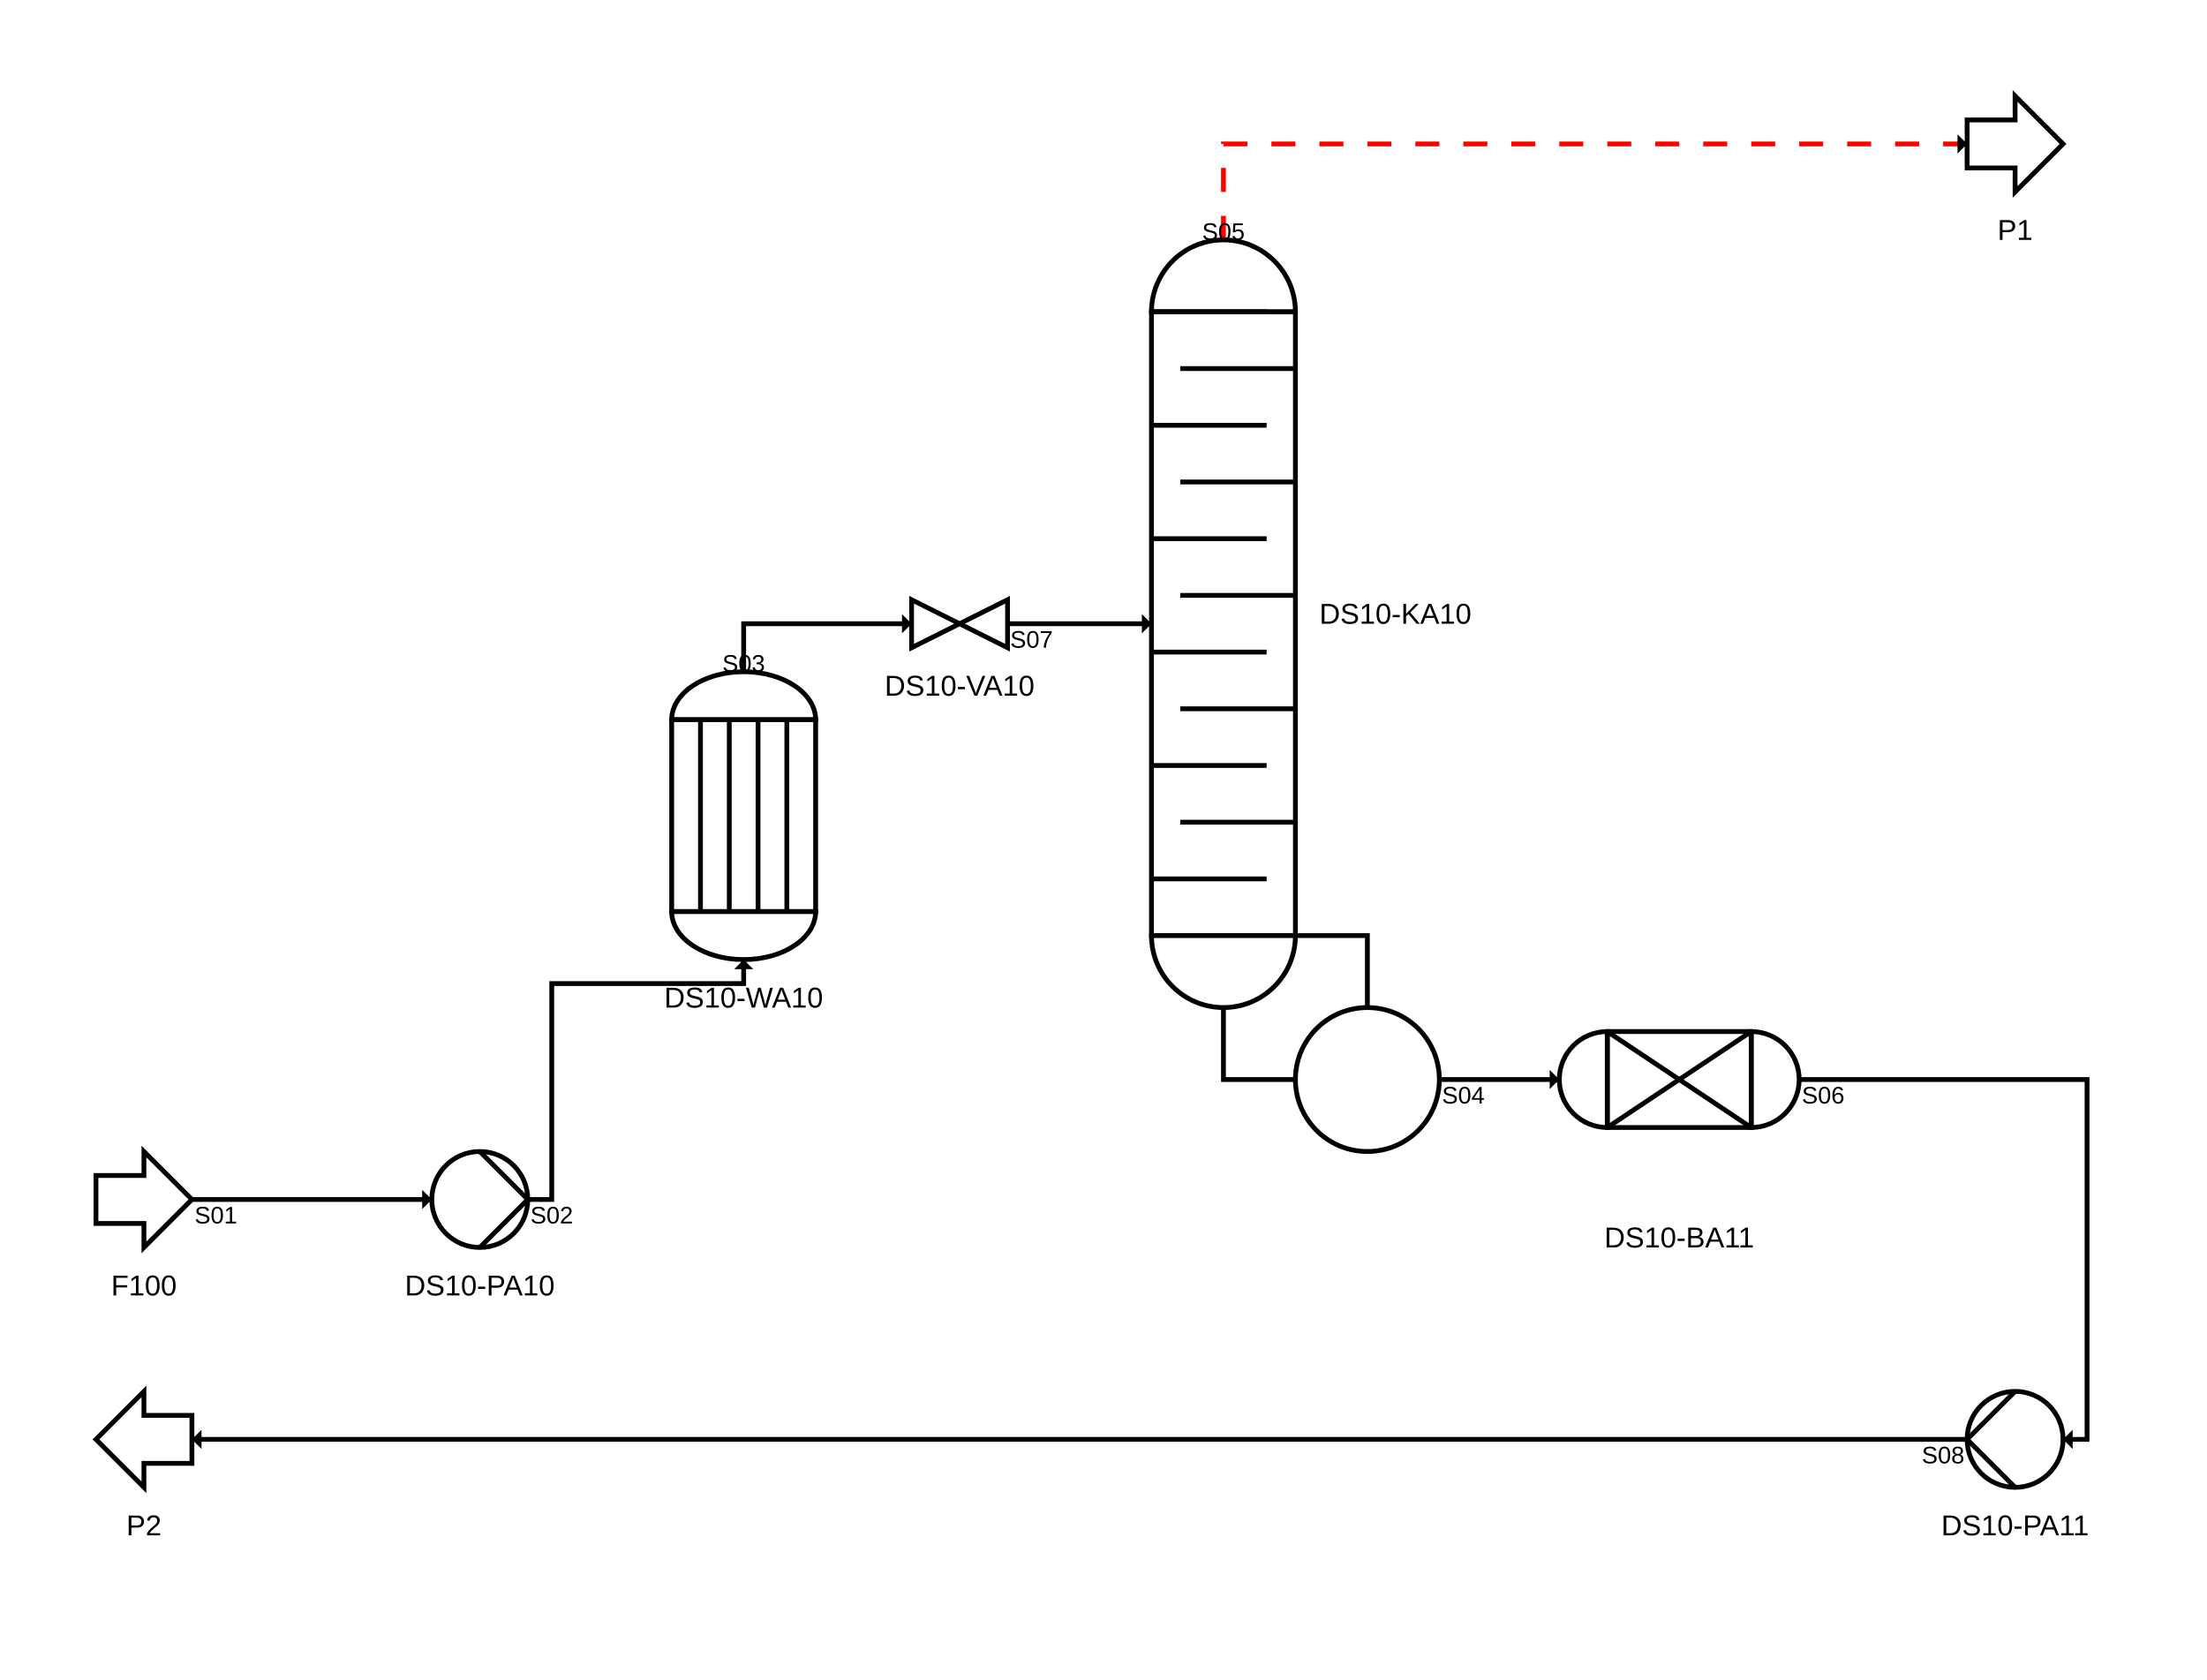
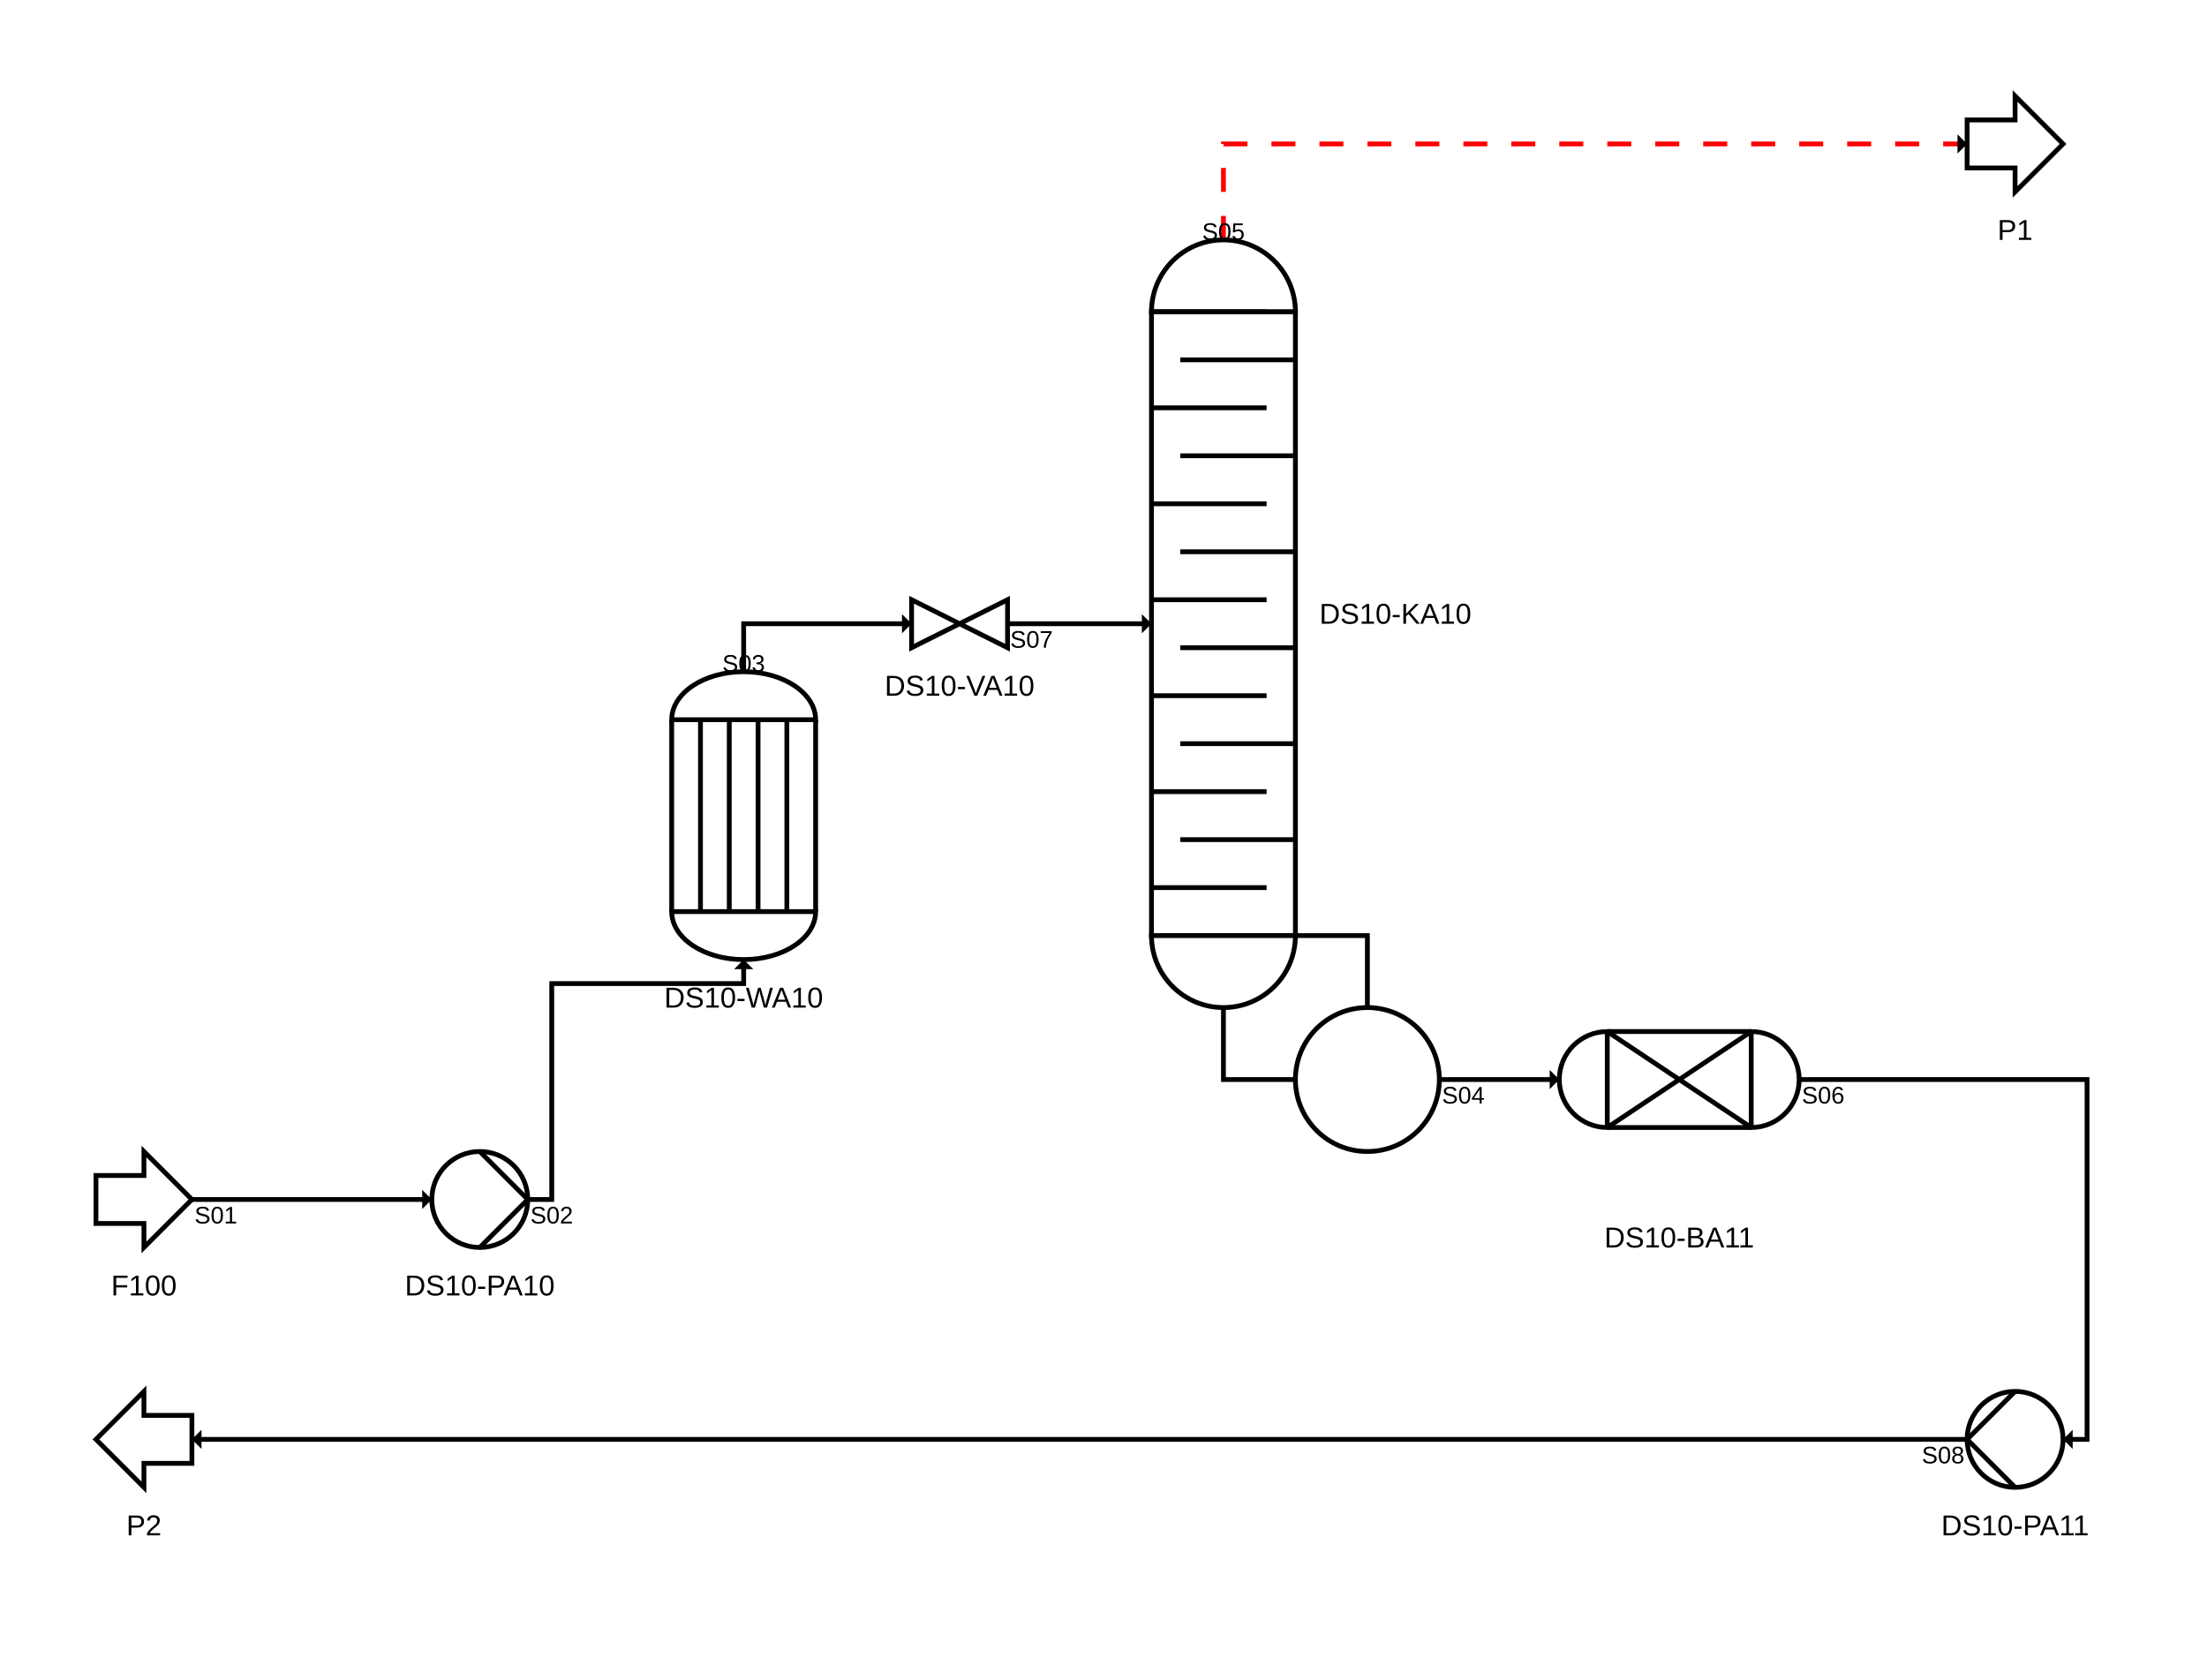
<svg xmlns="http://www.w3.org/2000/svg" baseProfile="full" height="700px" style="background-color:rgb(255, 255, 255)" version="1.1" viewBox="-120,0,920.0,700" width="920.0px">
  <defs>
    <marker id="id1" markerHeight="4" markerWidth="4" orient="auto" refX="2" refY="2">
      <path d="M0,0 V4 L2,2 Z" stroke-width="1" />
    </marker>
  </defs>
  <g id="S01">
    <path d="M -40 500.0  L -40 500  L 60 500 " fill="none" marker-end="url(#id1)" stroke="rgb(0, 0, 0)" stroke-width="2" />
    <text fill="rgb(0, 0, 0)" font-family="Arial" font-size="10" text-anchor="middle" x="-30" y="510">S01</text>
  </g>
  <g id="S02">
    <path d="M 100 500.0  L 100 500  L 110 500  L 110 410  L 190 410  L 190 400 " fill="none" marker-end="url(#id1)" stroke="rgb(0, 0, 0)" stroke-width="2" />
    <text fill="rgb(0, 0, 0)" font-family="Arial" font-size="10" text-anchor="middle" x="110" y="510">S02</text>
  </g>
  <g id="S03">
    <path d="M 190.0 280.0  L 190 280  L 190 260  L 260 260 " fill="none" marker-end="url(#id1)" stroke="rgb(0, 0, 0)" stroke-width="2" />
    <text fill="rgb(0, 0, 0)" font-family="Arial" font-size="10" text-anchor="middle" x="190" y="280">S03</text>
  </g>
  <g id="S07">
    <path d="M 300 260.0  L 300 260  L 360 260 " fill="none" marker-end="url(#id1)" stroke="rgb(0, 0, 0)" stroke-width="2" />
    <text fill="rgb(0, 0, 0)" font-family="Arial" font-size="10" text-anchor="middle" x="310" y="270">S07</text>
  </g>
  <g id="S04">
    <path d="M 480.0 450.0  L 480 450  L 530 450 " fill="none" marker-end="url(#id1)" stroke="rgb(0, 0, 0)" stroke-width="2" />
    <text fill="rgb(0, 0, 0)" font-family="Arial" font-size="10" text-anchor="middle" x="490" y="460">S04</text>
  </g>
  <g id="S05">
    <path d="M 390.0 100  L 390 100  L 390 60  L 700 60 " fill="none" marker-end="url(#id1)" stroke="rgb(255, 0, 0)" stroke-dasharray="10 10" stroke-width="2" />
    <text fill="rgb(0, 0, 0)" font-family="Arial" font-size="10" text-anchor="middle" x="390" y="100">S05</text>
  </g>
  <g id="S06">
    <path d="M 630.0 450.0  L 630 450  L 750 450  L 750 600  L 740 600 " fill="none" marker-end="url(#id1)" stroke="rgb(0, 0, 0)" stroke-width="2" />
    <text fill="rgb(0, 0, 0)" font-family="Arial" font-size="10" text-anchor="middle" x="640" y="460">S06</text>
  </g>
  <g id="S08">
    <path d="M 700 600.0  L 700 600  L -40 600 " fill="none" marker-end="url(#id1)" stroke="rgb(0, 0, 0)" stroke-width="2" />
    <text fill="rgb(0, 0, 0)" font-family="Arial" font-size="10" text-anchor="middle" x="690" y="610">S08</text>
  </g>
  <g id="F100T">
    <path d="M -80 490.0  L -60.0 490.0  L -60.0 480  L -40 500.0  L -60.0 520  L -60.0 510.0  L -80 510.0  Z" fill="rgb(255, 255, 255)" stroke="rgb(0, 0, 0)" stroke-width="2" />
  </g>
  <g id="F100">
    <text fill="rgb(0, 0, 0)" font-family="Arial" font-size="12" text-anchor="middle" x="-60.0" y="540">F100</text>
  </g>
  <g id="DS10-PA10T">
    <circle cx="80.0" cy="500.0" fill="rgb(255, 255, 255)" r="20.0" stroke="rgb(0, 0, 0)" stroke-width="2" />
    <line stroke="rgb(0, 0, 0)" stroke-width="2" x1="80.0" x2="100" y1="480" y2="500.0" />
    <line stroke="rgb(0, 0, 0)" stroke-width="2" x1="80.0" x2="100" y1="520" y2="500.0" />
  </g>
  <g id="DS10-PA10">
    <text fill="rgb(0, 0, 0)" font-family="Arial" font-size="12" text-anchor="middle" x="80.0" y="540">DS10-PA10</text>
  </g>
  <g id="DS10-WA10T">
+     <rect fill="rgb(255, 255, 255)" height="80" stroke="rgb(255, 255, 255)" stroke-width="2" width="60" x="160" y="300" />
+     <line stroke="rgb(0, 0, 0)" stroke-width="2" x1="160" x2="160" y1="300" y2="380" />
+     <line stroke="rgb(0, 0, 0)" stroke-width="2" x1="220" x2="220" y1="300" y2="380" />
    <path d="M 190.0 300.0  L 160.0 300.0  A 30.0 20.0 0 1,1 220.0 300.0 Z" fill="rgb(255, 255, 255)" stroke="rgb(0, 0, 0)" stroke-width="2" />
-     <rect fill="rgb(255, 255, 255)" height="80" stroke="rgb(0, 0, 0)" stroke-width="2" width="60" x="160" y="300" />
    <path d="M 190.0 380.0  L 220.0 380.0  A 30.0 20.0 0 1,1 160.0 380.0 Z" fill="rgb(255, 255, 255)" stroke="rgb(0, 0, 0)" stroke-width="2" />
    <line stroke="rgb(0, 0, 0)" stroke-width="2" x1="172.0" x2="172.0" y1="300" y2="380" />
    <line stroke="rgb(0, 0, 0)" stroke-width="2" x1="184.0" x2="184.0" y1="300" y2="380" />
    <line stroke="rgb(0, 0, 0)" stroke-width="2" x1="196.0" x2="196.0" y1="300" y2="380" />
    <line stroke="rgb(0, 0, 0)" stroke-width="2" x1="208.0" x2="208.0" y1="300" y2="380" />
  </g>
  <g id="DS10-WA10">
    <text fill="rgb(0, 0, 0)" font-family="Arial" font-size="12" text-anchor="middle" x="190.0" y="420">DS10-WA10</text>
  </g>
  <g id="DS10-VA10T">
    <path d="M 260 250  L 300 270  L 300 250  L 260 270  Z" fill="rgb(255, 255, 255)" stroke="rgb(0, 0, 0)" stroke-width="2" />
  </g>
  <g id="DS10-VA10">
    <text fill="rgb(0, 0, 0)" font-family="Arial" font-size="12" text-anchor="middle" x="280.0" y="290">DS10-VA10</text>
  </g>
  <g id="DS10-KA10T">
    <rect fill-opacity="0" height="60.0" stroke="rgb(0, 0, 0)" stroke-width="2" width="60.0" x="390.0" y="390.0" />
    <circle cx="450.0" cy="450.0" fill="rgb(255, 255, 255)" r="30.0" stroke="rgb(0, 0, 0)" stroke-width="2" />
    <path d="M 390.0 130.0  L 360.0 130.0  A 30.0 30.0 0 1,1 420.0 130.0 Z" fill="rgb(255, 255, 255)" stroke="rgb(0, 0, 0)" stroke-width="2" />
    <rect fill="rgb(255, 255, 255)" height="260.0" stroke="rgb(0, 0, 0)" stroke-width="2" width="60" x="360" y="130.0" />
    <path d="M 390.0 390.0  L 420.0 390.0  A 30.0 30.0 0 1,1 360.0 390.0 Z" fill="rgb(255, 255, 255)" stroke="rgb(0, 0, 0)" stroke-width="2" />
    <line stroke="rgb(0, 0, 0)" stroke-width="2" x1="360" x2="408.0" y1="130.0" y2="130.0" />
-     <line stroke="rgb(0, 0, 0)" stroke-width="2" x1="372.0" x2="420" y1="153.636" y2="153.636" />
-     <line stroke="rgb(0, 0, 0)" stroke-width="2" x1="360" x2="408.0" y1="177.273" y2="177.273" />
-     <line stroke="rgb(0, 0, 0)" stroke-width="2" x1="372.0" x2="420" y1="200.909" y2="200.909" />
-     <line stroke="rgb(0, 0, 0)" stroke-width="2" x1="360" x2="408.0" y1="224.545" y2="224.545" />
-     <line stroke="rgb(0, 0, 0)" stroke-width="2" x1="372.0" x2="420" y1="248.182" y2="248.182" />
-     <line stroke="rgb(0, 0, 0)" stroke-width="2" x1="360" x2="408.0" y1="271.818" y2="271.818" />
-     <line stroke="rgb(0, 0, 0)" stroke-width="2" x1="372.0" x2="420" y1="295.455" y2="295.455" />
-     <line stroke="rgb(0, 0, 0)" stroke-width="2" x1="360" x2="408.0" y1="319.091" y2="319.091" />
-     <line stroke="rgb(0, 0, 0)" stroke-width="2" x1="372.0" x2="420" y1="342.727" y2="342.727" />
-     <line stroke="rgb(0, 0, 0)" stroke-width="2" x1="360" x2="408.0" y1="366.364" y2="366.364" />
+     <line stroke="rgb(0, 0, 0)" stroke-width="2" x1="372.0" x2="420" y1="150.0" y2="150.0" />
+     <line stroke="rgb(0, 0, 0)" stroke-width="2" x1="360" x2="408.0" y1="170.0" y2="170.0" />
+     <line stroke="rgb(0, 0, 0)" stroke-width="2" x1="372.0" x2="420" y1="190.0" y2="190.0" />
+     <line stroke="rgb(0, 0, 0)" stroke-width="2" x1="360" x2="408.0" y1="210.0" y2="210.0" />
+     <line stroke="rgb(0, 0, 0)" stroke-width="2" x1="372.0" x2="420" y1="230.0" y2="230.0" />
+     <line stroke="rgb(0, 0, 0)" stroke-width="2" x1="360" x2="408.0" y1="250.0" y2="250.0" />
+     <line stroke="rgb(0, 0, 0)" stroke-width="2" x1="372.0" x2="420" y1="270.0" y2="270.0" />
+     <line stroke="rgb(0, 0, 0)" stroke-width="2" x1="360" x2="408.0" y1="290.0" y2="290.0" />
+     <line stroke="rgb(0, 0, 0)" stroke-width="2" x1="372.0" x2="420" y1="310.0" y2="310.0" />
+     <line stroke="rgb(0, 0, 0)" stroke-width="2" x1="360" x2="408.0" y1="330.0" y2="330.0" />
+     <line stroke="rgb(0, 0, 0)" stroke-width="2" x1="372.0" x2="420" y1="350.0" y2="350.0" />
+     <line stroke="rgb(0, 0, 0)" stroke-width="2" x1="360" x2="408.0" y1="370.0" y2="370.0" />
  </g>
  <g id="DS10-KA10">
    <text fill="rgb(0, 0, 0)" font-family="Arial" font-size="12" text-anchor="start" x="430" y="260.0">DS10-KA10</text>
  </g>
  <g id="DS10-BA11T" transform="rotate(90,580.0,450.0 ) ">
+     <rect fill="rgb(255, 255, 255)" height="60" stroke="rgb(255, 255, 255)" stroke-width="2" width="40" x="560" y="420" />
+     <line stroke="rgb(0, 0, 0)" stroke-width="2" x1="560" x2="560" y1="420" y2="480" />
+     <line stroke="rgb(0, 0, 0)" stroke-width="2" x1="600" x2="600" y1="420" y2="480" />
    <path d="M 580.0 420.0  L 560.0 420.0  A 20.0 20.0 0 1,1 600.0 420.0 Z" fill="rgb(255, 255, 255)" stroke="rgb(0, 0, 0)" stroke-width="2" />
-     <rect fill="rgb(255, 255, 255)" height="60" stroke="rgb(0, 0, 0)" stroke-width="2" width="40" x="560" y="420" />
    <path d="M 580.0 480.0  L 600.0 480.0  A 20.0 20.0 0 1,1 560.0 480.0 Z" fill="rgb(255, 255, 255)" stroke="rgb(0, 0, 0)" stroke-width="2" />
    <line stroke="rgb(0, 0, 0)" stroke-width="2" x1="560" x2="600" y1="420" y2="480" />
    <line stroke="rgb(0, 0, 0)" stroke-width="2" x1="600" x2="560" y1="420" y2="480" />
  </g>
  <g id="DS10-BA11">
    <text fill="rgb(0, 0, 0)" font-family="Arial" font-size="12" text-anchor="middle" x="580.0" y="520">DS10-BA11</text>
  </g>
  <g id="P1T">
    <path d="M 700 50.0  L 720.0 50.0  L 720.0 40  L 740 60.0  L 720.0 80  L 720.0 70.0  L 700 70.0  Z" fill="rgb(255, 255, 255)" stroke="rgb(0, 0, 0)" stroke-width="2" />
  </g>
  <g id="P1">
    <text fill="rgb(0, 0, 0)" font-family="Arial" font-size="12" text-anchor="middle" x="720.0" y="100">P1</text>
  </g>
  <g id="P2T" transform="translate(-60.0,0) scale(-1,1) translate(60.0,0)">
    <path d="M -80 590.0  L -60.0 590.0  L -60.0 580  L -40 600.0  L -60.0 620  L -60.0 610.0  L -80 610.0  Z" fill="rgb(255, 255, 255)" stroke="rgb(0, 0, 0)" stroke-width="2" />
  </g>
  <g id="P2">
    <text fill="rgb(0, 0, 0)" font-family="Arial" font-size="12" text-anchor="middle" x="-60.0" y="640">P2</text>
  </g>
  <g id="DS10-PA11T" transform="translate(720.0,0) scale(-1,1) translate(-720.0,0)">
    <circle cx="720.0" cy="600.0" fill="rgb(255, 255, 255)" r="20.0" stroke="rgb(0, 0, 0)" stroke-width="2" />
    <line stroke="rgb(0, 0, 0)" stroke-width="2" x1="720.0" x2="740" y1="580" y2="600.0" />
    <line stroke="rgb(0, 0, 0)" stroke-width="2" x1="720.0" x2="740" y1="620" y2="600.0" />
  </g>
  <g id="DS10-PA11">
    <text fill="rgb(0, 0, 0)" font-family="Arial" font-size="12" text-anchor="middle" x="720.0" y="640">DS10-PA11</text>
  </g>
</svg>
